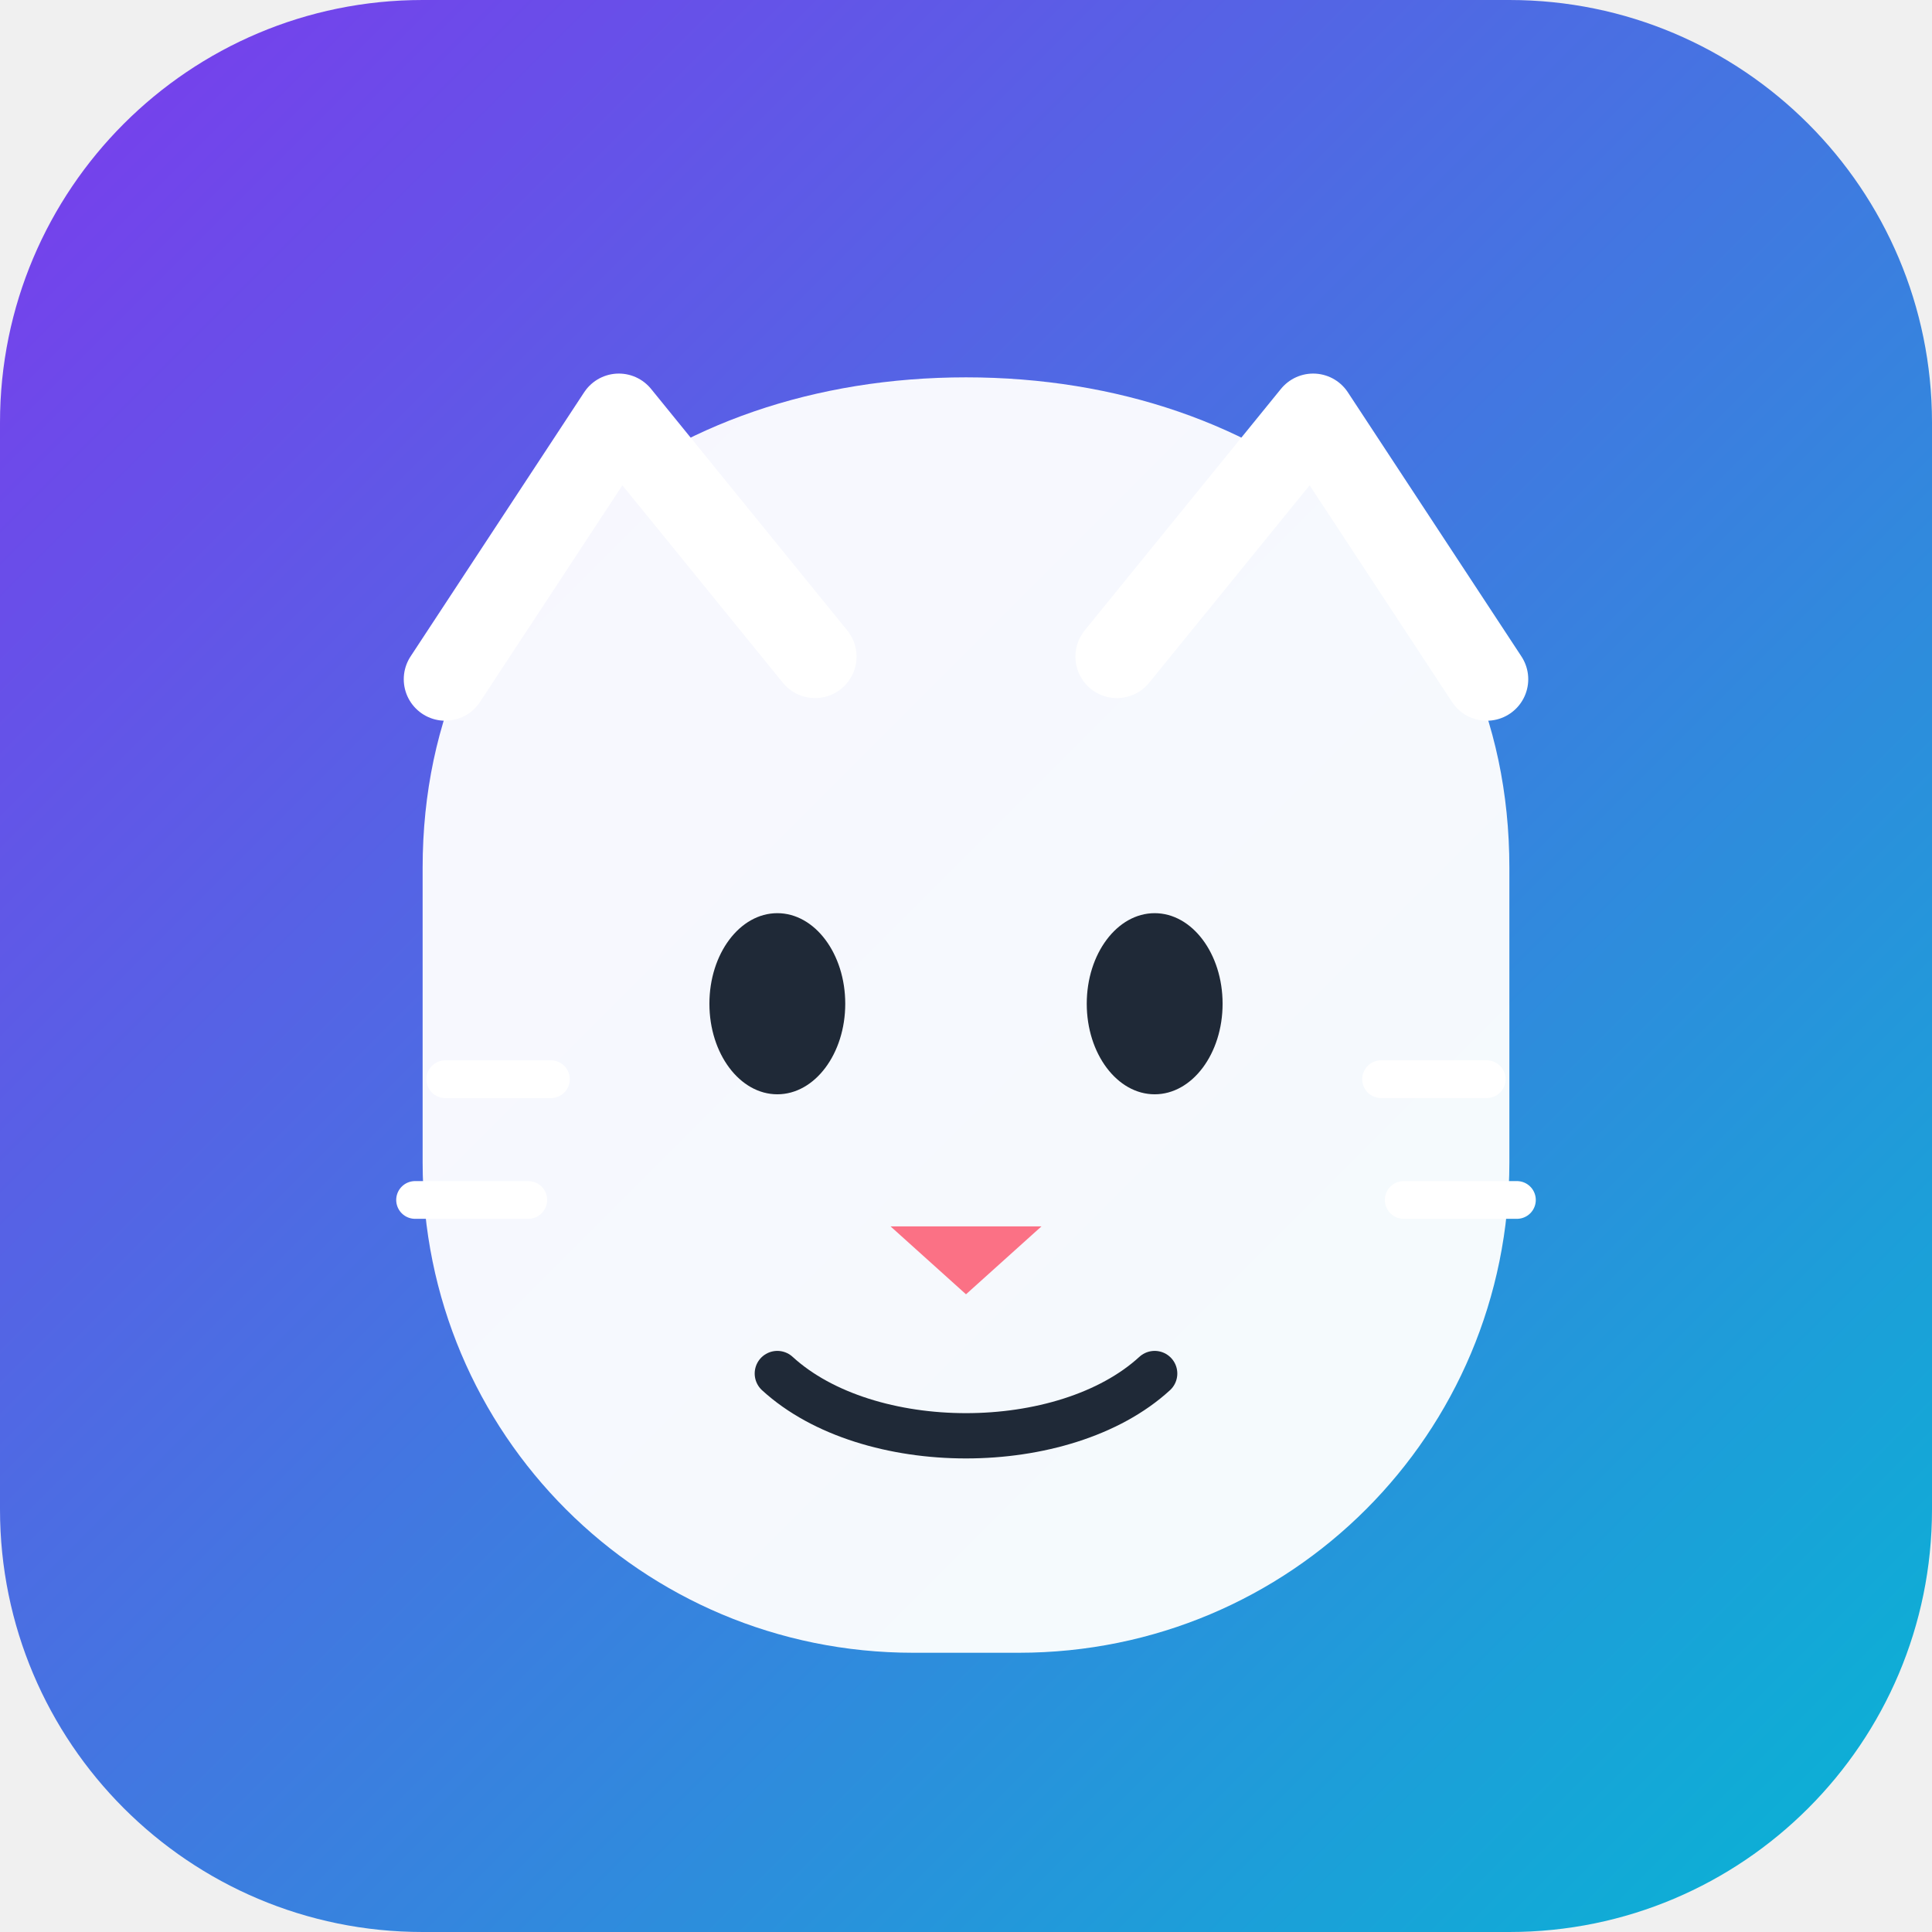
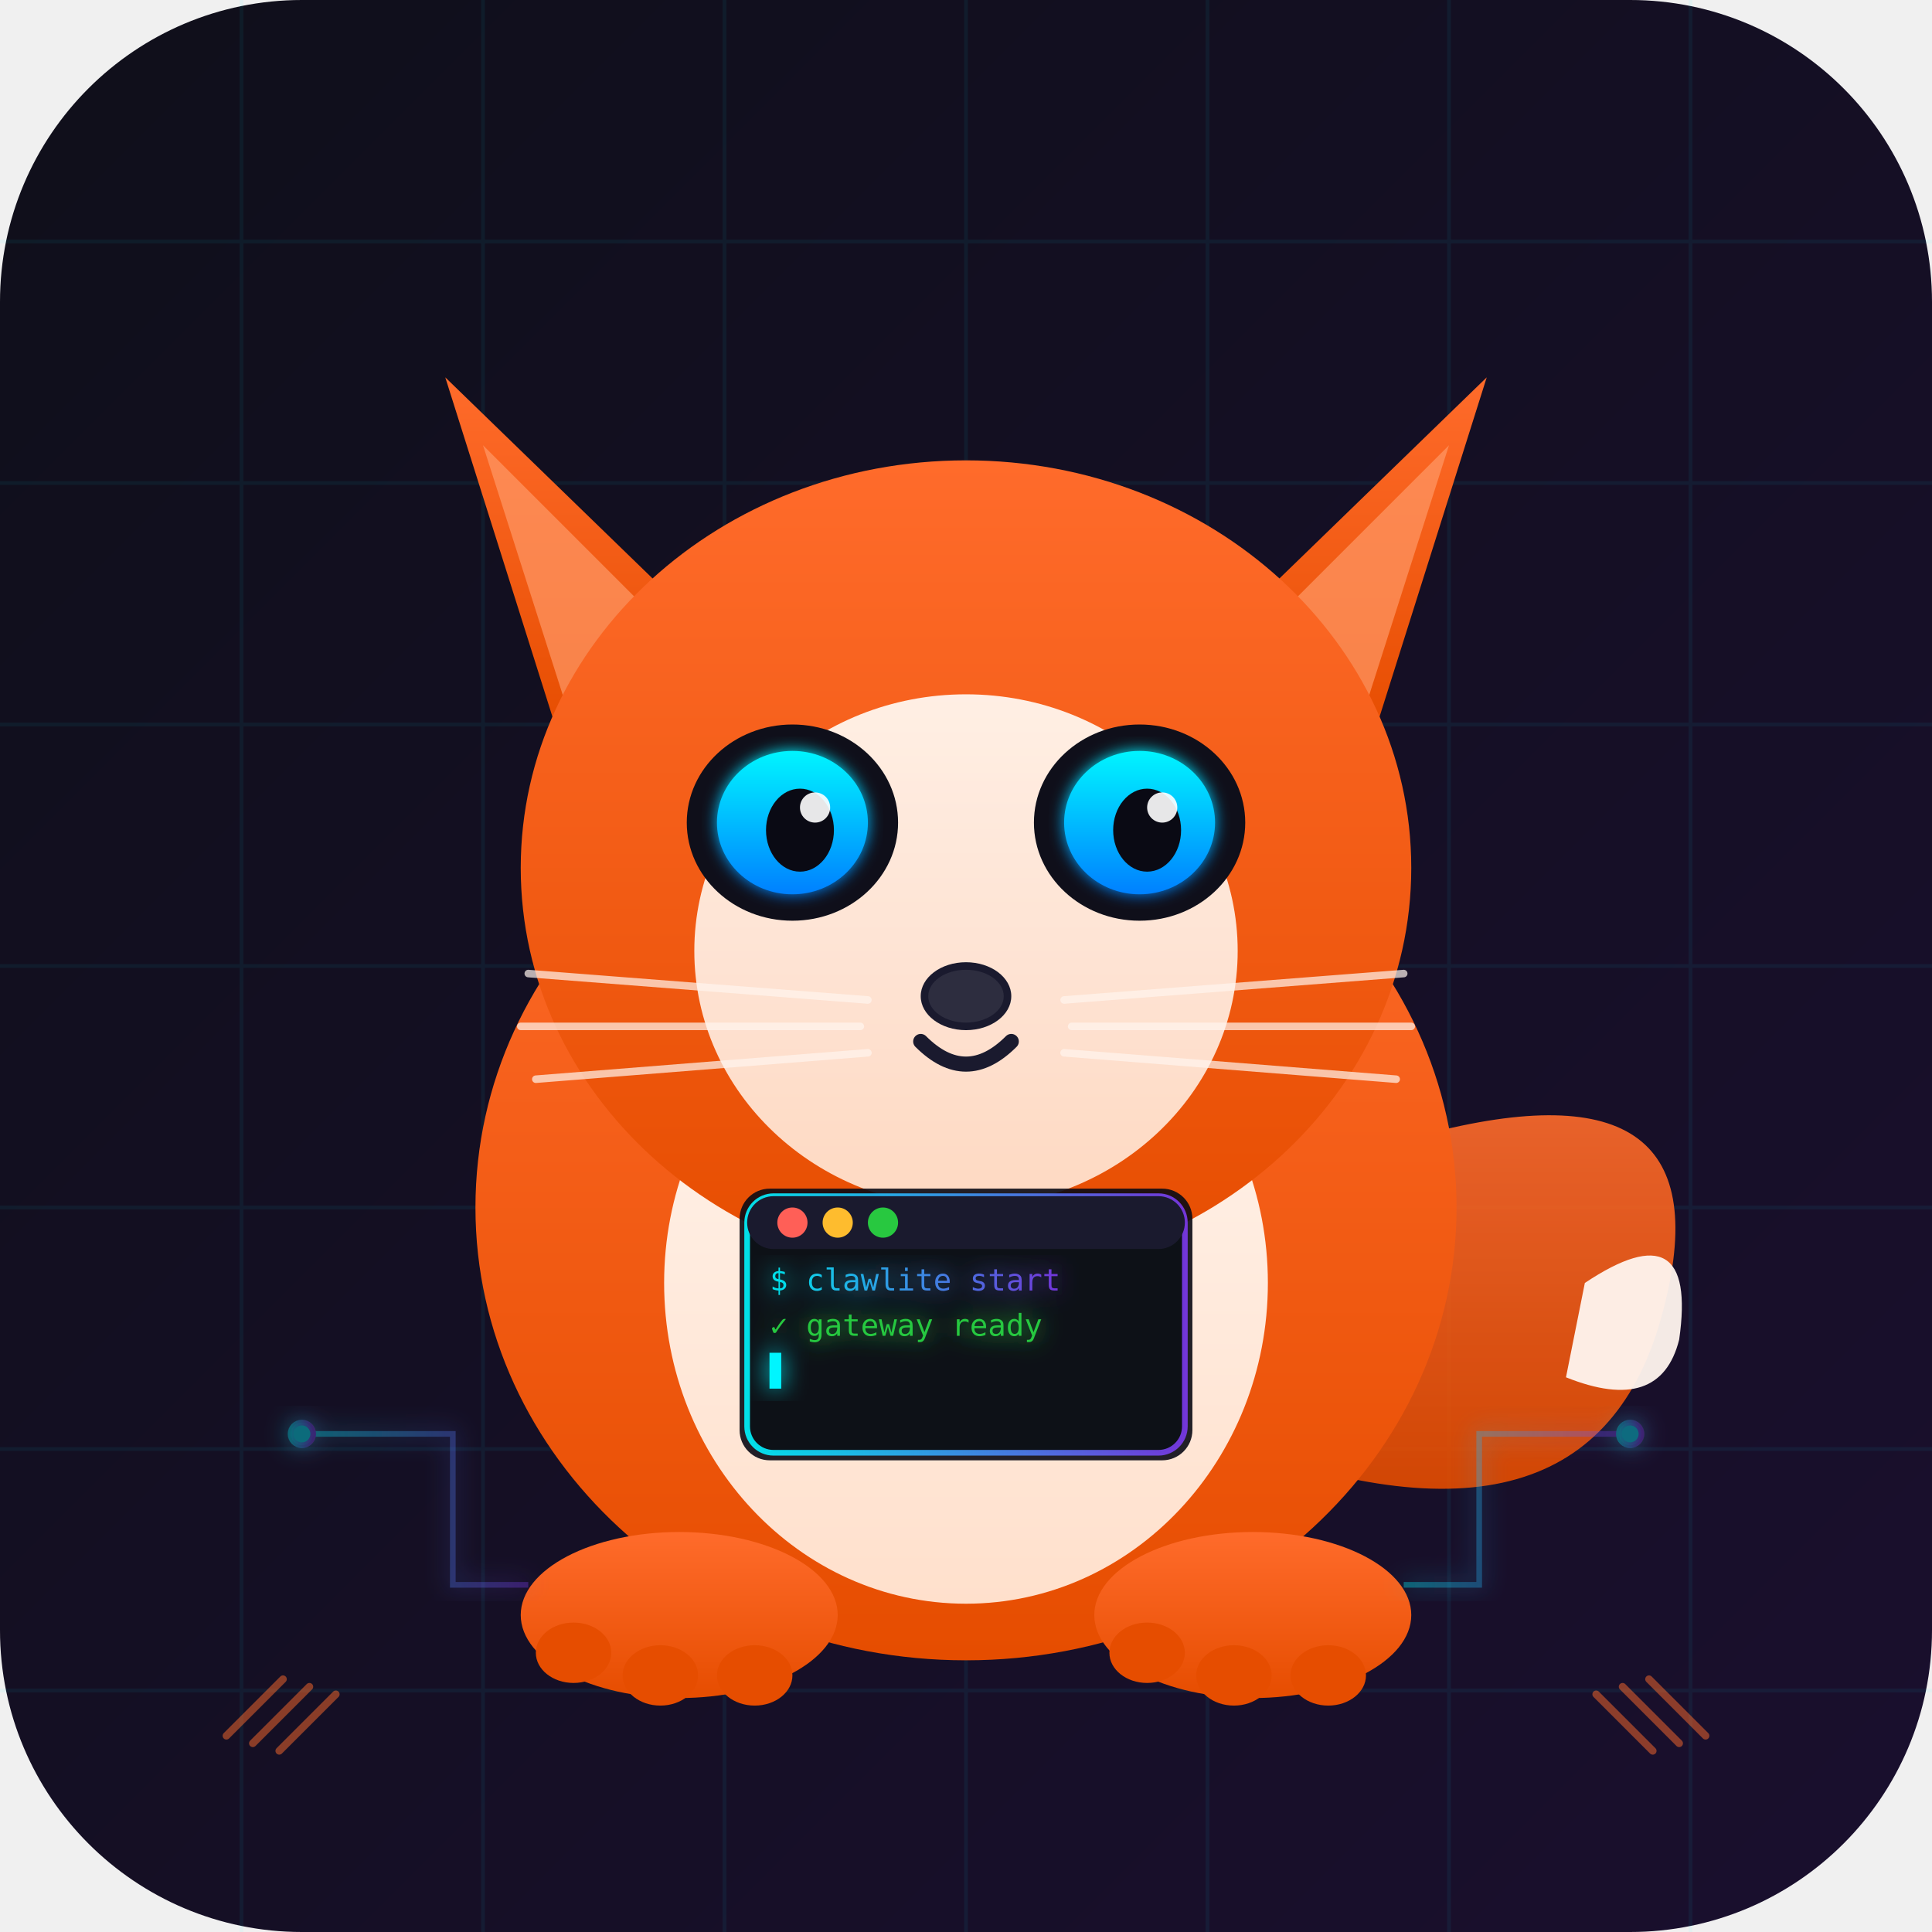
- <svg xmlns="http://www.w3.org/2000/svg" width="512" height="512" viewBox="0 0 512 512" role="img" aria-label="ClawLite lynx mascot">
+ <svg xmlns="http://www.w3.org/2000/svg" width="512" height="512" viewBox="0 0 512 512" role="img" aria-label="ClawLite Fox mascot">
  <defs>
    <linearGradient id="bg" x1="0" y1="0" x2="1" y2="1">
-       <stop offset="0%" stop-color="#7c3aed" />
-       <stop offset="100%" stop-color="#06b6d4" />
+       <stop offset="0%" stop-color="#0f0f1a" />
+       <stop offset="100%" stop-color="#1a0f2e" />
    </linearGradient>
+     <linearGradient id="bodyGrad" x1="0" y1="0" x2="0" y2="1">
+       <stop offset="0%" stop-color="#ff6b2b" />
+       <stop offset="100%" stop-color="#e64d00" />
+     </linearGradient>
+     <linearGradient id="bellyGrad" x1="0" y1="0" x2="0" y2="1">
+       <stop offset="0%" stop-color="#fff5ee" />
+       <stop offset="100%" stop-color="#ffe0cc" />
+     </linearGradient>
+     <linearGradient id="eyeGlow" x1="0" y1="0" x2="0" y2="1">
+       <stop offset="0%" stop-color="#00f5ff" />
+       <stop offset="100%" stop-color="#0080ff" />
+     </linearGradient>
+     <linearGradient id="terminalGrad" x1="0" y1="0" x2="1" y2="0">
+       <stop offset="0%" stop-color="#00f5ff" stop-opacity="0.9" />
+       <stop offset="100%" stop-color="#7c3aed" stop-opacity="0.9" />
+     </linearGradient>
+     <filter id="glow">
+       <feGaussianBlur stdDeviation="3" result="coloredBlur" />
+       <feMerge>
+         <feMergeNode in="coloredBlur" />
+         <feMergeNode in="SourceGraphic" />
+       </feMerge>
+     </filter>
+     <filter id="softGlow">
+       <feGaussianBlur stdDeviation="6" result="coloredBlur" />
+       <feMerge>
+         <feMergeNode in="coloredBlur" />
+         <feMergeNode in="SourceGraphic" />
+       </feMerge>
+     </filter>
+     <filter id="eyeFilter">
+       <feGaussianBlur stdDeviation="2" result="coloredBlur" />
+       <feMerge>
+         <feMergeNode in="coloredBlur" />
+         <feMergeNode in="SourceGraphic" />
+       </feMerge>
+     </filter>
  </defs>
-   <rect width="512" height="512" rx="112" fill="url(#bg)" />
-   <path d="M118 180l46-70 52 64M394 180l-46-70-52 64" fill="none" stroke="#fff" stroke-width="22" stroke-linecap="round" stroke-linejoin="round" />
-   <path d="M112 230c0-80 64-130 144-130s144 50 144 130v78c0 72-58 130-130 130h-28c-72 0-130-58-130-130v-78z" fill="#ffffff" opacity="0.95" />
-   <ellipse cx="206" cy="266" rx="18" ry="24" fill="#1f2937" />
-   <ellipse cx="306" cy="266" rx="18" ry="24" fill="#1f2937" />
-   <path d="M236 325l20 18 20-18" fill="#fb7185" />
-   <path d="M206 364c24 22 76 22 100 0" fill="none" stroke="#1f2937" stroke-width="12" stroke-linecap="round" />
-   <path d="M146 286h-28M140 318h-30M366 286h28M372 318h30" stroke="#ffffff" stroke-width="10" stroke-linecap="round" />
+   <rect width="512" height="512" rx="80" fill="url(#bg)" />
+   <g opacity="0.06" stroke="#00f5ff" stroke-width="1">
+     <line x1="0" y1="64" x2="512" y2="64" />
+     <line x1="0" y1="128" x2="512" y2="128" />
+     <line x1="0" y1="192" x2="512" y2="192" />
+     <line x1="0" y1="256" x2="512" y2="256" />
+     <line x1="0" y1="320" x2="512" y2="320" />
+     <line x1="0" y1="384" x2="512" y2="384" />
+     <line x1="0" y1="448" x2="512" y2="448" />
+     <line x1="64" y1="0" x2="64" y2="512" />
+     <line x1="128" y1="0" x2="128" y2="512" />
+     <line x1="192" y1="0" x2="192" y2="512" />
+     <line x1="256" y1="0" x2="256" y2="512" />
+     <line x1="320" y1="0" x2="320" y2="512" />
+     <line x1="384" y1="0" x2="384" y2="512" />
+     <line x1="448" y1="0" x2="448" y2="512" />
+   </g>
+   <path d="M320 380 Q420 420 440 350 Q460 280 380 300 Q340 310 330 350Z" fill="url(#bodyGrad)" opacity="0.9" />
+   <path d="M420 340 Q450 320 445 355 Q440 375 415 365Z" fill="#fff5ee" opacity="0.95" />
+   <ellipse cx="256" cy="320" rx="130" ry="120" fill="url(#bodyGrad)" />
+   <ellipse cx="256" cy="340" rx="80" ry="85" fill="url(#bellyGrad)" />
+   <path d="M148 195 L118 100 L185 165Z" fill="url(#bodyGrad)" />
+   <path d="M151 190 L128 118 L178 168Z" fill="#ff9966" opacity="0.7" />
+   <path d="M364 195 L394 100 L327 165Z" fill="url(#bodyGrad)" />
+   <path d="M361 190 L384 118 L334 168Z" fill="#ff9966" opacity="0.7" />
+   <ellipse cx="256" cy="230" rx="118" ry="108" fill="url(#bodyGrad)" />
+   <ellipse cx="256" cy="252" rx="72" ry="68" fill="url(#bellyGrad)" opacity="0.95" />
+   <ellipse cx="210" cy="218" rx="28" ry="26" fill="#0f0f1a" />
+   <ellipse cx="302" cy="218" rx="28" ry="26" fill="#0f0f1a" />
+   <ellipse cx="210" cy="218" rx="20" ry="19" fill="url(#eyeGlow)" filter="url(#eyeFilter)" />
+   <ellipse cx="302" cy="218" rx="20" ry="19" fill="url(#eyeGlow)" filter="url(#eyeFilter)" />
+   <ellipse cx="212" cy="220" rx="9" ry="11" fill="#0a0a14" />
+   <ellipse cx="304" cy="220" rx="9" ry="11" fill="#0a0a14" />
+   <circle cx="216" cy="214" r="4" fill="white" opacity="0.9" />
+   <circle cx="308" cy="214" r="4" fill="white" opacity="0.9" />
+   <ellipse cx="256" cy="264" rx="12" ry="9" fill="#1a1a2e" />
+   <ellipse cx="256" cy="264" rx="10" ry="7" fill="#2d2d3f" />
+   <path d="M244 276 Q256 288 268 276" fill="none" stroke="#1a1a2e" stroke-width="4" stroke-linecap="round" />
+   <g opacity="0.7" stroke="#fff5ee" stroke-width="2" stroke-linecap="round">
+     <line x1="140" y1="258" x2="230" y2="265" />
+     <line x1="138" y1="272" x2="228" y2="272" />
+     <line x1="142" y1="286" x2="230" y2="279" />
+   </g>
+   <g opacity="0.7" stroke="#fff5ee" stroke-width="2" stroke-linecap="round">
+     <line x1="372" y1="258" x2="282" y2="265" />
+     <line x1="374" y1="272" x2="284" y2="272" />
+     <line x1="370" y1="286" x2="282" y2="279" />
+   </g>
+   <ellipse cx="180" cy="428" rx="42" ry="22" fill="url(#bodyGrad)" />
+   <ellipse cx="332" cy="428" rx="42" ry="22" fill="url(#bodyGrad)" />
+   <g fill="#e64d00">
+     <ellipse cx="152" cy="438" rx="10" ry="8" />
+     <ellipse cx="175" cy="444" rx="10" ry="8" />
+     <ellipse cx="200" cy="444" rx="10" ry="8" />
+   </g>
+   <g fill="#e64d00">
+     <ellipse cx="304" cy="438" rx="10" ry="8" />
+     <ellipse cx="327" cy="444" rx="10" ry="8" />
+     <ellipse cx="352" cy="444" rx="10" ry="8" />
+   </g>
+   <rect x="196" y="315" width="120" height="72" rx="8" fill="#0a0a14" opacity="0.9" />
+   <rect x="198" y="317" width="116" height="68" rx="7" fill="#0d1117" stroke="url(#terminalGrad)" stroke-width="1.5" />
+   <rect x="198" y="317" width="116" height="14" rx="7" fill="#1a1a2e" />
+   <circle cx="210" cy="324" r="4" fill="#ff5f57" />
+   <circle cx="222" cy="324" r="4" fill="#febc2e" />
+   <circle cx="234" cy="324" r="4" fill="#28c840" />
+   <g fill="url(#terminalGrad)" font-family="monospace" font-size="8" filter="url(#glow)">
+     <text x="204" y="342">$ clawlite start</text>
+     <text x="204" y="354" fill="#28c840">✓ gateway ready</text>
+     <text x="204" y="366" fill="#00f5ff">▋</text>
+   </g>
+   <g stroke="url(#terminalGrad)" stroke-width="1.5" fill="none" opacity="0.4" filter="url(#glow)">
+     <path d="M80 380 L120 380 L120 420 L140 420" />
+     <path d="M432 380 L392 380 L392 420 L372 420" />
+     <circle cx="80" cy="380" r="3" fill="#00f5ff" />
+     <circle cx="432" cy="380" r="3" fill="#00f5ff" />
+   </g>
+   <g stroke="#ff6b2b" stroke-width="2" stroke-linecap="round" opacity="0.5">
+     <path d="M60 460 L75 445 M67 462 L82 447 M74 464 L89 449" />
+     <path d="M452 460 L437 445 M445 462 L430 447 M438 464 L423 449" />
+   </g>
</svg>
